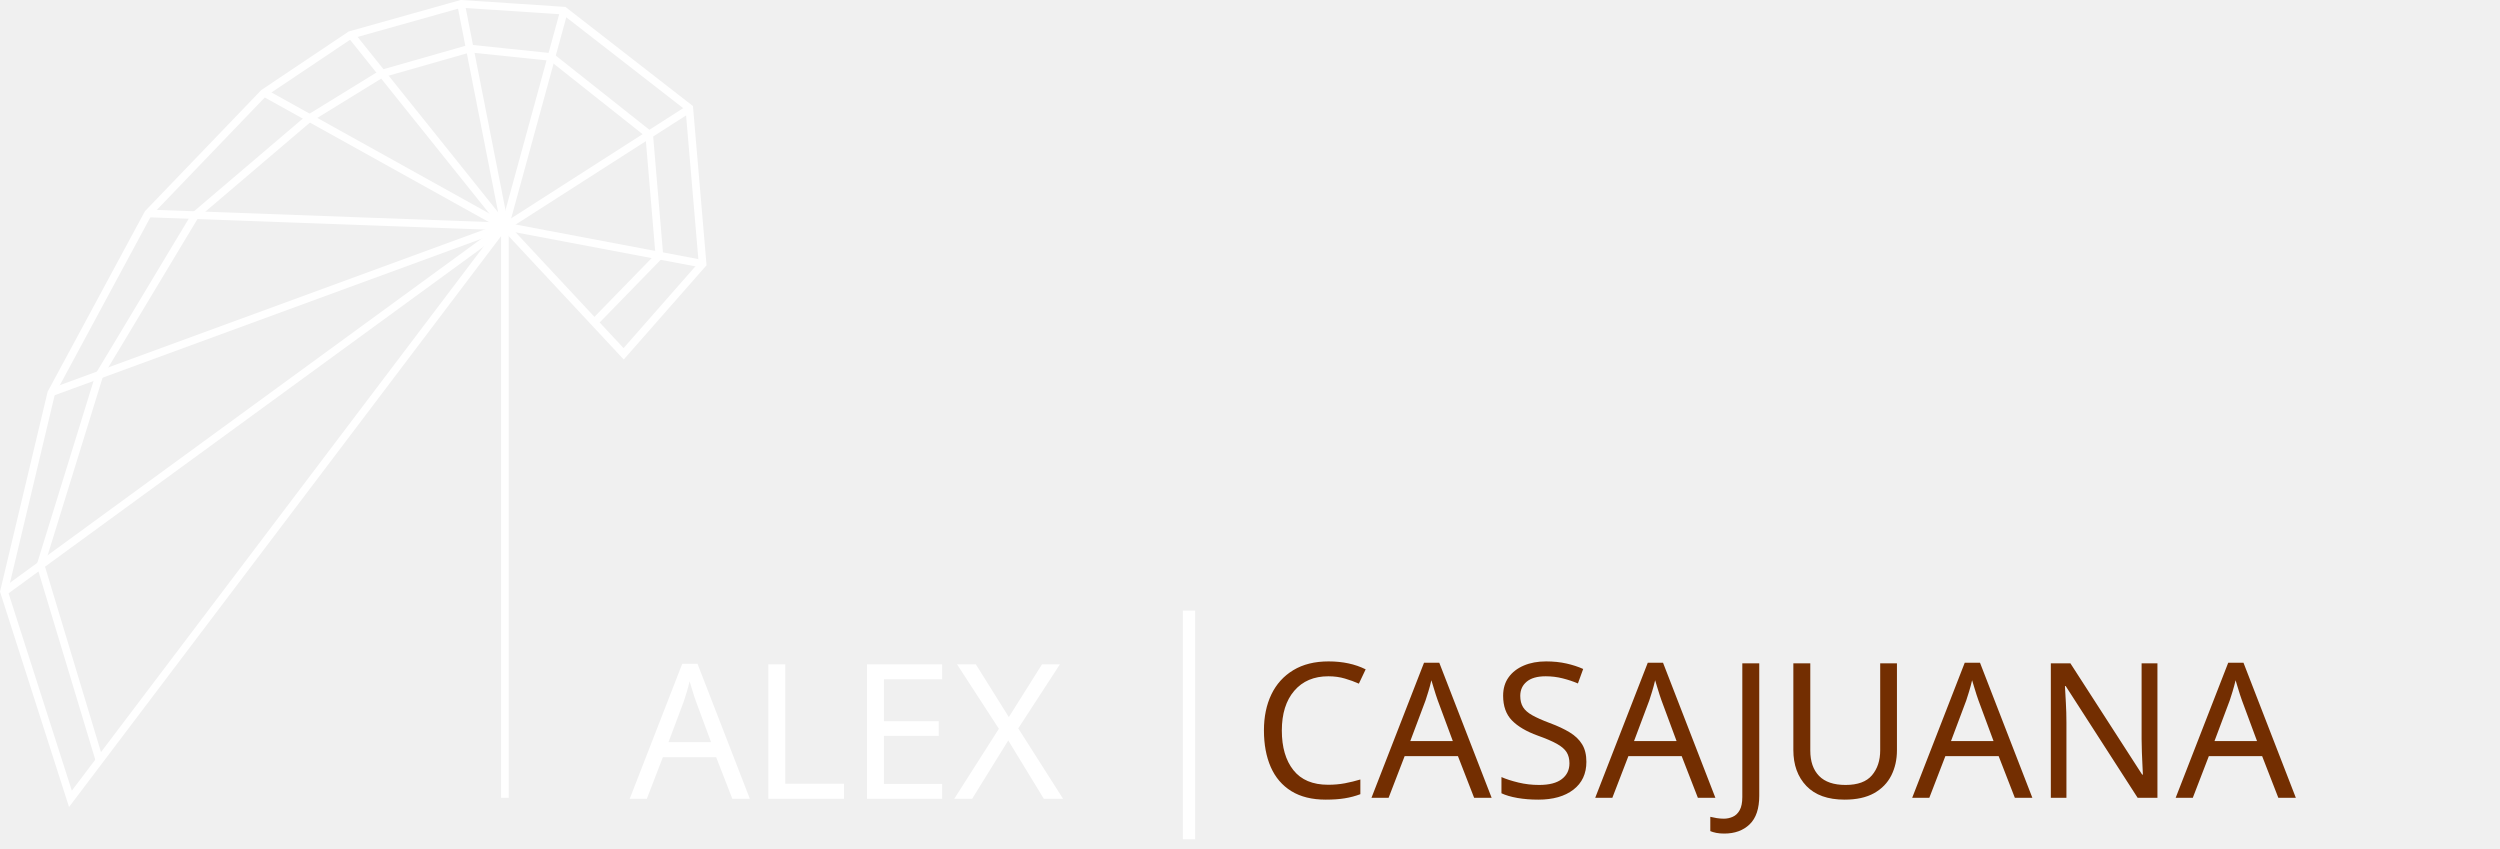
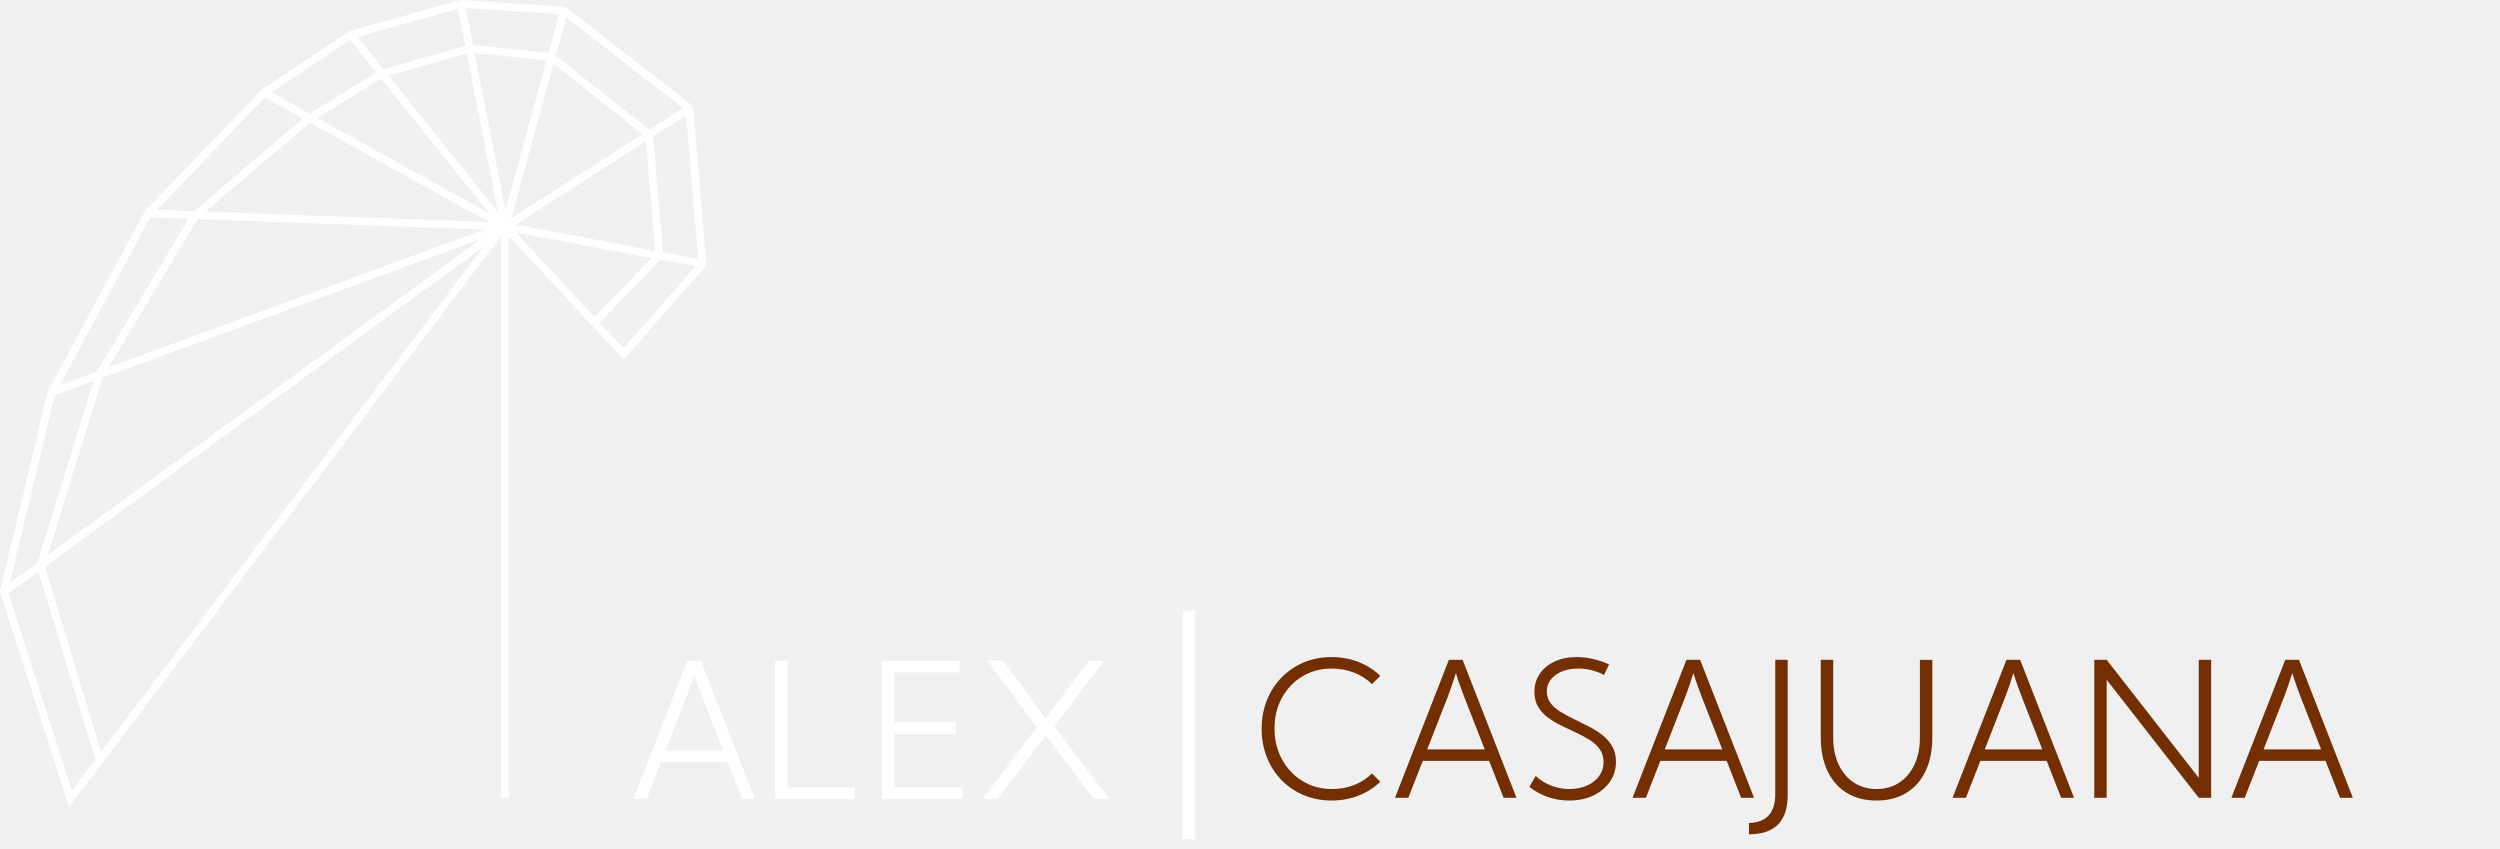
<svg xmlns="http://www.w3.org/2000/svg" version="1.1" id="Layer_1" x="0px" y="0px" width="816.354px" height="277.064px" viewBox="0 0 816.354 277.064" enable-background="new 0 0 816.354 277.064" xml:space="preserve">
  <g>
-     <text transform="matrix(1 0 0 1 205.6257 260.8484)" fill="#FFFFFF" font-family="'KumbhSans-Light'" font-size="61.5">ALEX   </text>
+     <g enable-background="new    ">
+       <path fill="#FFFFFF" d="M206.826,260.848l17.597-45.044h4.474l17.598,45.044h-4.204l-4.715-12.042h-21.681l-4.714,12.042H206.826z     M224.183,227.546l-6.847,17.508h18.798l-6.847-17.508c-0.401-1.061-0.831-2.231-1.291-3.514c-0.461-1.28-0.891-2.582-1.292-3.903    c-0.38,1.241-0.796,2.522-1.246,3.844C225.009,225.294,224.584,226.485,224.183,227.546z" />
+       <path fill="#FFFFFF" d="M279.047,260.848h-25.945v-45.044h4.054v41.29h21.892V260.848z" />
+       <path fill="#FFFFFF" d="M288.056,215.804h25.314v3.754H292.11v16.306h20.03v3.754h-20.03v17.477h22.192v3.754h-26.246V215.804z" />
+       <path fill="#FFFFFF" d="M325.863,260.848h-4.955l17.657-23.423l-16.125-21.651h5.135l13.813,18.648l0.3-0.301l13.813-18.317h4.985    l-16.156,21.381l17.837,23.663h-5.105l-15.585-20.69L325.863,260.848z" />
+     </g>
  </g>
  <line fill="none" stroke="#FFFFFF" stroke-width="4" stroke-miterlimit="10" x1="388.265" y1="274.063" x2="388.265" y2="199.395" />
  <line fill="none" stroke="#FFFFFF" stroke-width="2.5" stroke-miterlimit="10" x1="164.875" y1="260.507" x2="164.875" y2="73.948" />
  <polyline fill="none" stroke="#FFFFFF" stroke-width="2.5" stroke-miterlimit="10" points="164.875,73.948 203.648,115.531   229.427,86.186 225.082,35.28 184.158,3.475 150.57,1.262 114.392,11.427 86.139,30.361 48.35,69.708 16.731,128.36 1.297,193.16   22.999,260.849 164.761,73.538 " />
  <line fill="none" stroke="#FFFFFF" stroke-width="2.5" stroke-miterlimit="10" x1="164.955" y1="73.948" x2="229.632" y2="86.186" />
  <line fill="none" stroke="#FFFFFF" stroke-width="2.5" stroke-miterlimit="10" x1="225.082" y1="35.526" x2="164.955" y2="74.034" />
  <line fill="none" stroke="#FFFFFF" stroke-width="2.5" stroke-miterlimit="10" x1="164.875" y1="74.034" x2="184.158" y2="3.68" />
  <line fill="none" stroke="#FFFFFF" stroke-width="2.5" stroke-miterlimit="10" x1="164.832" y1="73.89" x2="150.57" y2="1.466" />
  <line fill="none" stroke="#FFFFFF" stroke-width="2.5" stroke-miterlimit="10" x1="164.832" y1="74.034" x2="114.666" y2="11.427" />
  <line fill="none" stroke="#FFFFFF" stroke-width="2.5" stroke-miterlimit="10" x1="164.955" y1="74.034" x2="86.385" y2="30.361" />
  <line fill="none" stroke="#FFFFFF" stroke-width="2.5" stroke-miterlimit="10" x1="164.761" y1="73.948" x2="48.636" y2="69.708" />
  <line fill="none" stroke="#FFFFFF" stroke-width="2.5" stroke-miterlimit="10" x1="164.716" y1="73.89" x2="16.79" y2="128.114" />
  <line fill="none" stroke="#FFFFFF" stroke-width="2.5" stroke-miterlimit="10" x1="164.716" y1="74.034" x2="1.461" y2="193.16" />
  <polyline fill="none" stroke="#FFFFFF" stroke-width="2.5" stroke-miterlimit="10" points="32.49,248.318 13.253,184.556   32.49,122.359 63.776,70.262 100.649,38.857 124.759,24.024 153.402,15.846 180.064,18.622 211.98,43.918 215.318,83.478   194.085,105.286 " />
  <g>
-     <text transform="matrix(1 0 0 1 408.9778 260.5066)" enable-background="new    ">
-       <tspan x="0" y="0" fill="#732E01" font-family="'KumbhSans-Light'" font-size="61.5">CASAJUANA</tspan>
-       <tspan x="360.531" y="0" fill="#50007E" font-family="'KumbhSans-Light'" font-size="61.5">   </tspan>
-     </text>
+     <g enable-background="new    ">
+       <path fill="#732E01" d="M447.986,252.549l2.732,2.733c-2.062,1.981-4.454,3.498-7.177,4.549s-5.605,1.576-8.648,1.576    c-3.303,0-6.347-0.58-9.129-1.741s-5.205-2.798-7.267-4.91c-2.063-2.111-3.664-4.594-4.805-7.447    c-1.142-2.853-1.712-5.96-1.712-9.323s0.57-6.472,1.712-9.324c1.141-2.854,2.742-5.335,4.805-7.447    c2.062-2.112,4.484-3.749,7.267-4.91s5.826-1.742,9.129-1.742c3.063,0,5.95,0.526,8.663,1.577s5.101,2.567,7.162,4.55    l-2.732,2.732c-1.562-1.622-3.494-2.878-5.795-3.769c-2.303-0.891-4.745-1.337-7.328-1.337c-3.584,0-6.781,0.852-9.594,2.553    c-2.813,1.702-5.03,4.023-6.651,6.967c-1.622,2.943-2.433,6.286-2.433,10.029c0,3.784,0.82,7.168,2.463,10.15    c1.641,2.983,3.883,5.335,6.727,7.057c2.842,1.723,6.065,2.583,9.669,2.583c2.542,0,4.94-0.445,7.192-1.337    C444.488,255.427,446.404,254.171,447.986,252.549z" />
+       <path fill="#732E01" d="M455.523,260.507l17.598-45.044h4.475l17.598,45.044h-4.205l-4.715-12.042h-21.681l-4.714,12.042H455.523z     M472.88,227.204l-6.847,17.508h18.798l-6.846-17.508c-0.401-1.061-0.832-2.231-1.291-3.514c-0.461-1.28-0.892-2.582-1.292-3.903    c-0.38,1.241-0.796,2.522-1.246,3.844S473.281,226.143,472.88,227.204z" />
+       <path fill="#732E01" d="M499.396,256.964l2.072-3.604c1.421,1.361,3.093,2.417,5.015,3.168c1.922,0.75,3.923,1.126,6.006,1.126    c2.162,0,4.084-0.38,5.766-1.142c1.682-0.761,2.997-1.807,3.948-3.138s1.427-2.848,1.427-4.55c0-1.602-0.405-2.978-1.216-4.129    c-0.811-1.15-1.893-2.157-3.243-3.018c-1.352-0.86-2.828-1.662-4.43-2.402s-3.203-1.502-4.805-2.282    c-1.602-0.781-3.077-1.667-4.429-2.658c-1.352-0.99-2.433-2.166-3.244-3.528c-0.811-1.361-1.216-2.992-1.216-4.895    c0-2.223,0.586-4.189,1.757-5.9c1.172-1.712,2.793-3.049,4.865-4.01s4.469-1.441,7.191-1.441c3.483,0,7.007,0.802,10.57,2.402    l-1.651,3.454c-2.623-1.401-5.415-2.103-8.378-2.103c-3.023,0-5.496,0.696-7.418,2.087c-1.922,1.392-2.883,3.188-2.883,5.391    c0,1.462,0.406,2.723,1.217,3.784c0.811,1.061,1.892,2.012,3.243,2.853c1.351,0.841,2.827,1.642,4.429,2.402    s3.203,1.557,4.805,2.387c1.602,0.831,3.078,1.768,4.43,2.808c1.352,1.042,2.433,2.272,3.243,3.694    c0.812,1.422,1.216,3.104,1.216,5.045c0,2.422-0.66,4.59-1.981,6.501c-1.321,1.912-3.128,3.414-5.421,4.505    c-2.292,1.091-4.909,1.636-7.852,1.636C507.604,261.407,503.259,259.927,499.396,256.964z" />
+       <path fill="#732E01" d="M533.089,260.507l17.598-45.044h4.474l17.598,45.044h-4.204l-4.715-12.042h-21.682l-4.714,12.042H533.089z     M550.447,227.204l-6.848,17.508h18.799l-6.847-17.508c-0.401-1.061-0.831-2.231-1.291-3.514c-0.461-1.28-0.892-2.582-1.292-3.903    c-0.38,1.241-0.795,2.522-1.246,3.844C551.272,224.952,550.847,226.143,550.447,227.204z" />
+       <path fill="#732E01" d="M571.107,272.428v-3.664c5.725-0.2,8.588-3.333,8.588-9.398v-43.903h4.054v44.233    C583.748,268.183,579.534,272.428,571.107,272.428z" />
+       <path fill="#732E01" d="M594.559,240.777v-25.314h4.054v25.284c0,3.444,0.601,6.432,1.802,8.964c1.201,2.533,2.868,4.489,5,5.871    s4.589,2.072,7.372,2.072s5.235-0.69,7.357-2.072c2.121-1.382,3.783-3.333,4.984-5.855s1.803-5.506,1.803-8.949v-25.314h4.054    v25.314c0,4.245-0.735,7.913-2.208,11.006c-1.471,3.093-3.563,5.471-6.275,7.132c-2.713,1.662-5.951,2.492-9.715,2.492    s-7.007-0.83-9.729-2.492c-2.723-1.661-4.819-4.039-6.291-7.132S594.559,245.022,594.559,240.777z" />
+       <path fill="#732E01" d="M637.591,260.507l17.598-45.044h4.474l17.598,45.044h-4.204l-4.715-12.042h-21.682l-4.714,12.042H637.591z     M654.948,227.204l-6.848,17.508H666.9l-6.847-17.508c-0.401-1.061-0.831-2.231-1.291-3.514c-0.461-1.28-0.892-2.582-1.292-3.903    c-0.38,1.241-0.795,2.522-1.246,3.844C655.774,224.952,655.349,226.143,654.948,227.204z" />
+       <path fill="#732E01" d="M683.866,215.463h4.053l30.061,38.527v-38.527h4.053v45.044h-4.053l-30.061-38.527v38.527h-4.053V215.463z    " />
+       <path fill="#732E01" d="M728.64,260.507l17.598-45.044h4.474l17.598,45.044h-4.204l-4.715-12.042h-21.682l-4.714,12.042H728.64z     M745.997,227.204l-6.848,17.508h18.799l-6.847-17.508c-0.4-1.061-0.831-2.231-1.291-3.514c-0.461-1.28-0.892-2.582-1.292-3.903    c-0.38,1.241-0.795,2.522-1.246,3.844C746.823,224.952,746.397,226.143,745.997,227.204z" />
+     </g>
+     <g enable-background="new    ">
+ 	</g>
  </g>
</svg>
